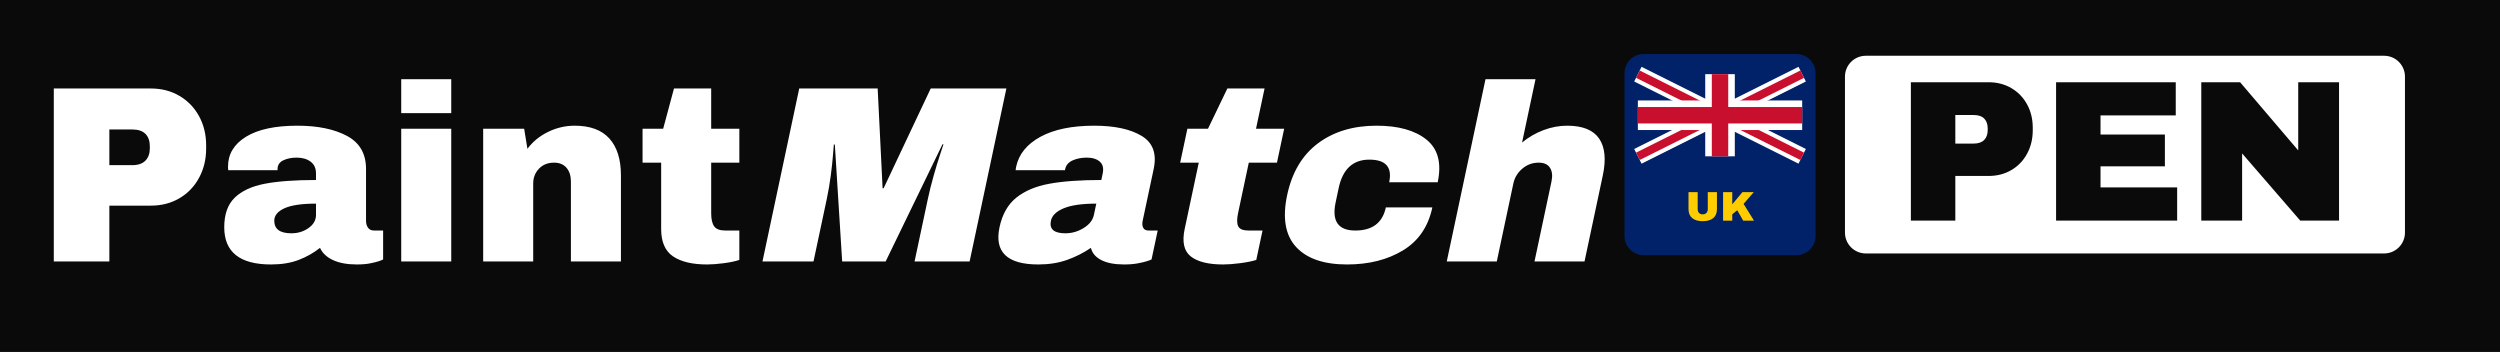
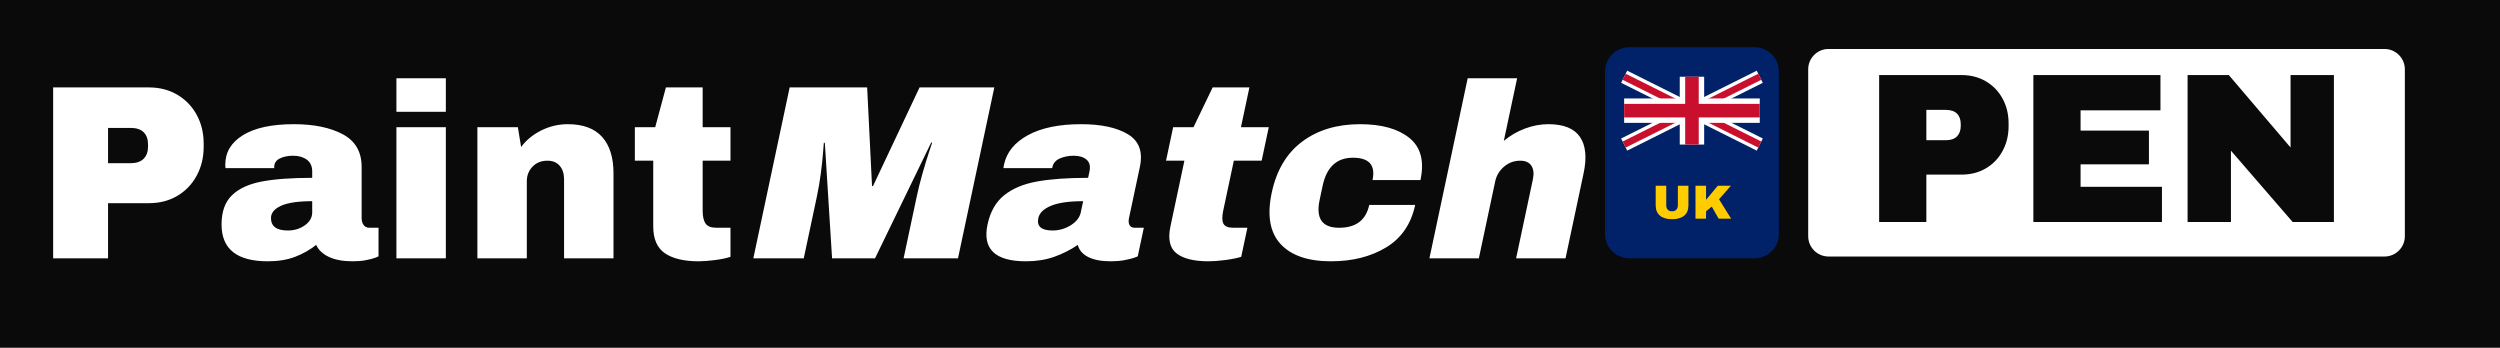
- <svg xmlns="http://www.w3.org/2000/svg" viewBox="0 0 2187.82 308.00" role="img" aria-label="PaintMatchPen">
+ <svg xmlns="http://www.w3.org/2000/svg" viewBox="0 0 2214.36 308.00" role="img" aria-label="PaintMatchPen">
  <rect width="100%" height="100%" fill="#0A0A0A" />
  <path d="M180.4 127.16V130.02Q180.4 144.1 174.24 155.54Q168.08 166.98 157.08 173.47Q146.08 179.96 132.0 179.96H95.7V228.8H47.08V77.44H132.0Q146.08 77.44 157.08 83.93Q168.08 90.42 174.24 101.75Q180.4 113.08 180.4 127.16ZM95.7 144.54H115.72Q123.42 144.54 127.27 140.58Q131.12 136.62 131.12 129.8V128.04Q131.12 121 127.27 117.15Q123.42 113.3 115.72 113.3H95.7Z M320.32 147.84V193.16Q320.32 196.9 322.08 199.32Q323.84 201.74 327.36 201.74H335.28V227.04Q334.62 227.48 331.87 228.47Q329.12 229.46 324.06 230.45Q319.0 231.44 312.4 231.44Q299.64 231.44 291.39 227.59Q283.14 223.74 280.06 216.92Q271.7 223.52 261.36 227.48Q251.02 231.44 237.16 231.44Q196.24 231.44 196.24 198.88Q196.24 181.94 205.37 173.03Q214.5 164.12 231.66 160.82Q248.82 157.52 276.54 157.52V151.8Q276.54 144.98 271.81 141.46Q267.08 137.94 259.6 137.94Q252.78 137.94 247.83 140.36Q242.88 142.78 242.88 148.06V148.94H199.76Q199.54 147.84 199.54 145.86Q199.54 129.36 215.27 119.68Q231.0 110 260.26 110Q286.88 110 303.6 118.91Q320.32 127.82 320.32 147.84ZM240.02 193.16Q240.02 204.16 254.98 204.16Q263.56 204.16 270.05 199.54Q276.54 194.92 276.54 188.1V178.2Q257.84 178.2 248.93 182.27Q240.02 186.34 240.02 193.16Z M351.12 99.0V69.3H394.9V99.0ZM351.12 228.8V112.64H394.9V228.8Z M543.4 153.56V228.8H499.62V158.84Q499.62 151.36 495.77 146.85Q491.92 142.34 484.88 142.34Q476.74 142.34 471.68 147.62Q466.62 152.9 466.62 160.6V228.8H422.84V112.64H458.7L461.56 130.24Q468.38 121 479.49 115.5Q490.6 110 502.92 110Q523.16 110 533.28 121.22Q543.4 132.44 543.4 153.56Z M647.02 112.64V142.34H622.38V186.56Q622.38 194.48 625.02 198.11Q627.66 201.74 634.7 201.74H647.02V227.48Q641.74 229.24 633.38 230.34Q625.02 231.44 618.86 231.44Q599.5 231.44 589.05 224.4Q578.6 217.36 578.6 200.42V142.34H562.32V112.64H580.36L589.82 77.44H622.38V112.64Z" fill="#FFFFFF" />
  <path d="M800.36 228.8 811.957 174.24Q814.108 164.12 817.146 153.45Q820.184 142.78 822.607 135.52Q825.03 128.26 825.671 126.28H824.791L775.06 228.8H737.0L730.585 126.5H729.705Q729.504 128.48 728.974 135.63Q728.444 142.78 727.056 153.45Q725.668 164.12 723.517 174.24L711.92 228.8H667.26L699.433 77.44H768.073L772.388 164.78H773.268L814.493 77.44H880.713L848.54 228.8Z M1009.629 147.84 999.996 193.16Q999.201 196.9 1000.446 199.32Q1001.692 201.74 1005.212 201.74H1013.132L1007.754 227.04Q1007.001 227.48 1004.04 228.47Q1001.08 229.46 995.809 230.45Q990.539 231.44 983.939 231.44Q971.179 231.44 963.747 227.59Q956.316 223.74 954.685 216.92Q944.922 223.52 933.741 227.48Q922.559 231.44 908.699 231.44Q867.779 231.44 874.7 198.88Q878.3 181.94 889.324 173.03Q900.348 164.12 918.21 160.82Q936.071 157.52 963.791 157.52L965.007 151.8Q966.456 144.98 962.475 141.46Q958.493 137.94 951.013 137.94Q944.193 137.94 938.729 140.36Q933.264 142.78 932.142 148.06L931.955 148.94H888.835Q888.849 147.84 889.269 145.86Q892.777 129.36 910.564 119.68Q928.352 110 957.612 110Q984.232 110 999.058 118.91Q1013.884 127.82 1009.629 147.84ZM919.696 193.16Q917.357 204.16 932.317 204.16Q940.897 204.16 948.369 199.54Q955.841 194.92 957.291 188.1L959.395 178.2Q940.695 178.2 930.92 182.27Q921.145 186.34 919.696 193.16Z M1123.811 112.64 1117.498 142.34H1092.858L1083.458 186.56Q1081.775 194.48 1083.643 198.11Q1085.512 201.74 1092.552 201.74H1104.872L1099.401 227.48Q1093.746 229.24 1085.153 230.34Q1076.559 231.44 1070.399 231.44Q1051.039 231.44 1042.085 224.4Q1033.132 217.36 1036.732 200.42L1049.078 142.34H1032.798L1039.111 112.64H1057.151L1074.093 77.44H1106.653L1099.171 112.64Z M1258.17 159.5H1215.71Q1219.919 139.7 1198.359 139.7Q1176.799 139.7 1171.515 164.56L1168.849 177.1Q1163.612 201.74 1186.052 201.74Q1208.492 201.74 1212.794 181.5H1253.494Q1248.116 206.8 1227.788 219.12Q1207.459 231.44 1178.859 231.44Q1148.279 231.44 1134.172 216.04Q1120.066 200.64 1126.425 170.72Q1132.785 140.8 1153.438 125.4Q1174.092 110 1204.672 110Q1233.272 110 1248.386 122.21Q1263.501 134.42 1258.17 159.5Z M1371.432 110Q1391.672 110 1399.407 121.22Q1407.142 132.44 1402.653 153.56L1386.66 228.8H1342.88L1357.75 158.84Q1359.34 151.36 1356.449 146.85Q1353.558 142.34 1346.518 142.34Q1338.378 142.34 1332.195 147.62Q1326.013 152.9 1324.376 160.6L1309.88 228.8H1266.1L1300.003 69.3H1343.783L1331.999 124.74Q1340.535 117.7 1350.813 113.85Q1361.092 110 1371.432 110Z" fill="#FFFFFF" />
-   <rect x="1421.64" y="47.30" width="167.20" height="176.00" rx="16.72" ry="16.72" fill="#012169" />
-   <line x1="1433.34" y1="64.90" x2="1577.14" y2="136.80" stroke="#FFF" stroke-width="14.38" />
-   <line x1="1577.14" y1="64.90" x2="1433.34" y2="136.80" stroke="#FFF" stroke-width="14.38" />
-   <line x1="1433.34" y1="64.90" x2="1577.14" y2="136.80" stroke="#C8102E" stroke-width="7.19" />
-   <line x1="1577.14" y1="64.90" x2="1433.34" y2="136.80" stroke="#C8102E" stroke-width="7.19" />
-   <line x1="1505.24" y1="64.90" x2="1505.24" y2="136.80" stroke="#FFF" stroke-width="25.88" />
-   <line x1="1433.34" y1="100.85" x2="1577.14" y2="100.85" stroke="#FFF" stroke-width="25.88" />
-   <line x1="1505.24" y1="64.90" x2="1505.24" y2="136.80" stroke="#C8102E" stroke-width="14.38" />
-   <line x1="1433.34" y1="100.85" x2="1577.14" y2="100.85" stroke="#C8102E" stroke-width="14.38" />
-   <path d="M1490.126 193.563Q1484.168 193.563 1480.916 190.875Q1477.664 188.186 1477.664 183.064V168.131H1485.694V182.955Q1485.694 185.062 1486.82 186.315Q1487.946 187.569 1490.09 187.569Q1492.233 187.569 1493.378 186.297Q1494.522 185.025 1494.522 182.955V168.131H1502.551V183.064Q1502.551 188.186 1499.318 190.875Q1496.084 193.563 1490.126 193.563Z M1524.859 168.131H1534.814L1525.84 178.413L1534.996 193.127H1525.513L1520.318 183.972L1515.958 187.532V193.127H1507.929V168.131H1515.958V178.813Z" fill="#FFCC00" />
-   <rect x="1610.84" y="45.06" width="497.55" height="180.49" rx="22.0" ry="22.0" fill="#FFF" stroke="#0A0A0A" stroke-width="7.48" />
-   <path d="M1778.92 111.744V114.032Q1778.92 125.296 1773.992 134.448Q1769.064 143.6 1760.264 148.792Q1751.464 153.984 1740.2 153.984H1711.16V193.056H1672.264V71.968H1740.2Q1751.464 71.968 1760.264 77.16Q1769.064 82.352 1773.992 91.416Q1778.92 100.48 1778.92 111.744ZM1711.16 125.648H1727.176Q1733.336 125.648 1736.416 122.48Q1739.496 119.312 1739.496 113.856V112.448Q1739.496 106.816 1736.416 103.736Q1733.336 100.656 1727.176 100.656H1711.16Z M1799.336 71.968H1904.056V101.008H1838.232V117.728H1894.552V145.536H1838.232V164.016H1905.288V193.056H1799.336Z M2013.0 193.056 1962.136 134.272V193.056H1926.408V71.968H1960.376L2011.24 131.632V71.968H2046.968V193.056Z" fill="#0A0A0A" />
+   <rect x="1421.64" y="41.80" width="154.00" height="187.00" rx="21.56" ry="21.56" fill="#012169" />
+   <line x1="1438.58" y1="67.98" x2="1558.70" y2="128.04" stroke="#FFF" stroke-width="12.01" />
+   <line x1="1558.70" y1="67.98" x2="1438.58" y2="128.04" stroke="#FFF" stroke-width="12.01" />
+   <line x1="1438.58" y1="67.98" x2="1558.70" y2="128.04" stroke="#C8102E" stroke-width="6.01" />
+   <line x1="1558.70" y1="67.98" x2="1438.58" y2="128.04" stroke="#C8102E" stroke-width="6.01" />
+   <line x1="1498.64" y1="67.98" x2="1498.64" y2="128.04" stroke="#FFF" stroke-width="21.62" />
+   <line x1="1438.58" y1="98.01" x2="1558.70" y2="98.01" stroke="#FFF" stroke-width="21.62" />
+   <line x1="1498.64" y1="67.98" x2="1498.64" y2="128.04" stroke="#C8102E" stroke-width="12.01" />
+   <line x1="1438.58" y1="98.01" x2="1558.70" y2="98.01" stroke="#C8102E" stroke-width="12.01" />
+   <path d="M1481.035 194.163Q1474.095 194.163 1470.307 191.031Q1466.52 187.9 1466.52 181.932V164.539H1475.872V181.806Q1475.872 184.26 1477.184 185.72Q1478.496 187.18 1480.993 187.18Q1483.49 187.18 1484.823 185.699Q1486.156 184.218 1486.156 181.806V164.539H1495.508V181.932Q1495.508 187.9 1491.742 191.031Q1487.976 194.163 1481.035 194.163Z M1521.492 164.539H1533.088L1522.635 176.516L1533.299 193.655H1522.254L1516.202 182.99L1511.124 187.138V193.655H1501.772V164.539H1511.124V176.981Z" fill="#FFCC00" />
+   <rect x="1597.64" y="39.42" width="536.41" height="191.75" rx="22.0" ry="22.0" fill="#FFF" stroke="#0A0A0A" stroke-width="7.92" />
+   <path d="M1779.096 109.25V111.71Q1779.096 123.819 1773.798 133.657Q1768.501 143.495 1759.041 149.077Q1749.581 154.658 1737.472 154.658H1706.254V196.661H1664.441V66.491H1737.472Q1749.581 66.491 1759.041 72.072Q1768.501 77.654 1773.798 87.398Q1779.096 97.141 1779.096 109.25ZM1706.254 124.197H1723.471Q1730.093 124.197 1733.404 120.791Q1736.715 117.386 1736.715 111.521V110.007Q1736.715 103.953 1733.404 100.642Q1730.093 97.331 1723.471 97.331H1706.254Z M1801.043 66.491H1913.617V97.709H1842.856V115.683H1903.4V145.577H1842.856V165.443H1914.942V196.661H1801.043Z M2030.732 196.661 1976.053 133.468V196.661H1937.646V66.491H1974.161L2028.84 130.63V66.491H2067.248V196.661Z" fill="#0A0A0A" />
</svg>
